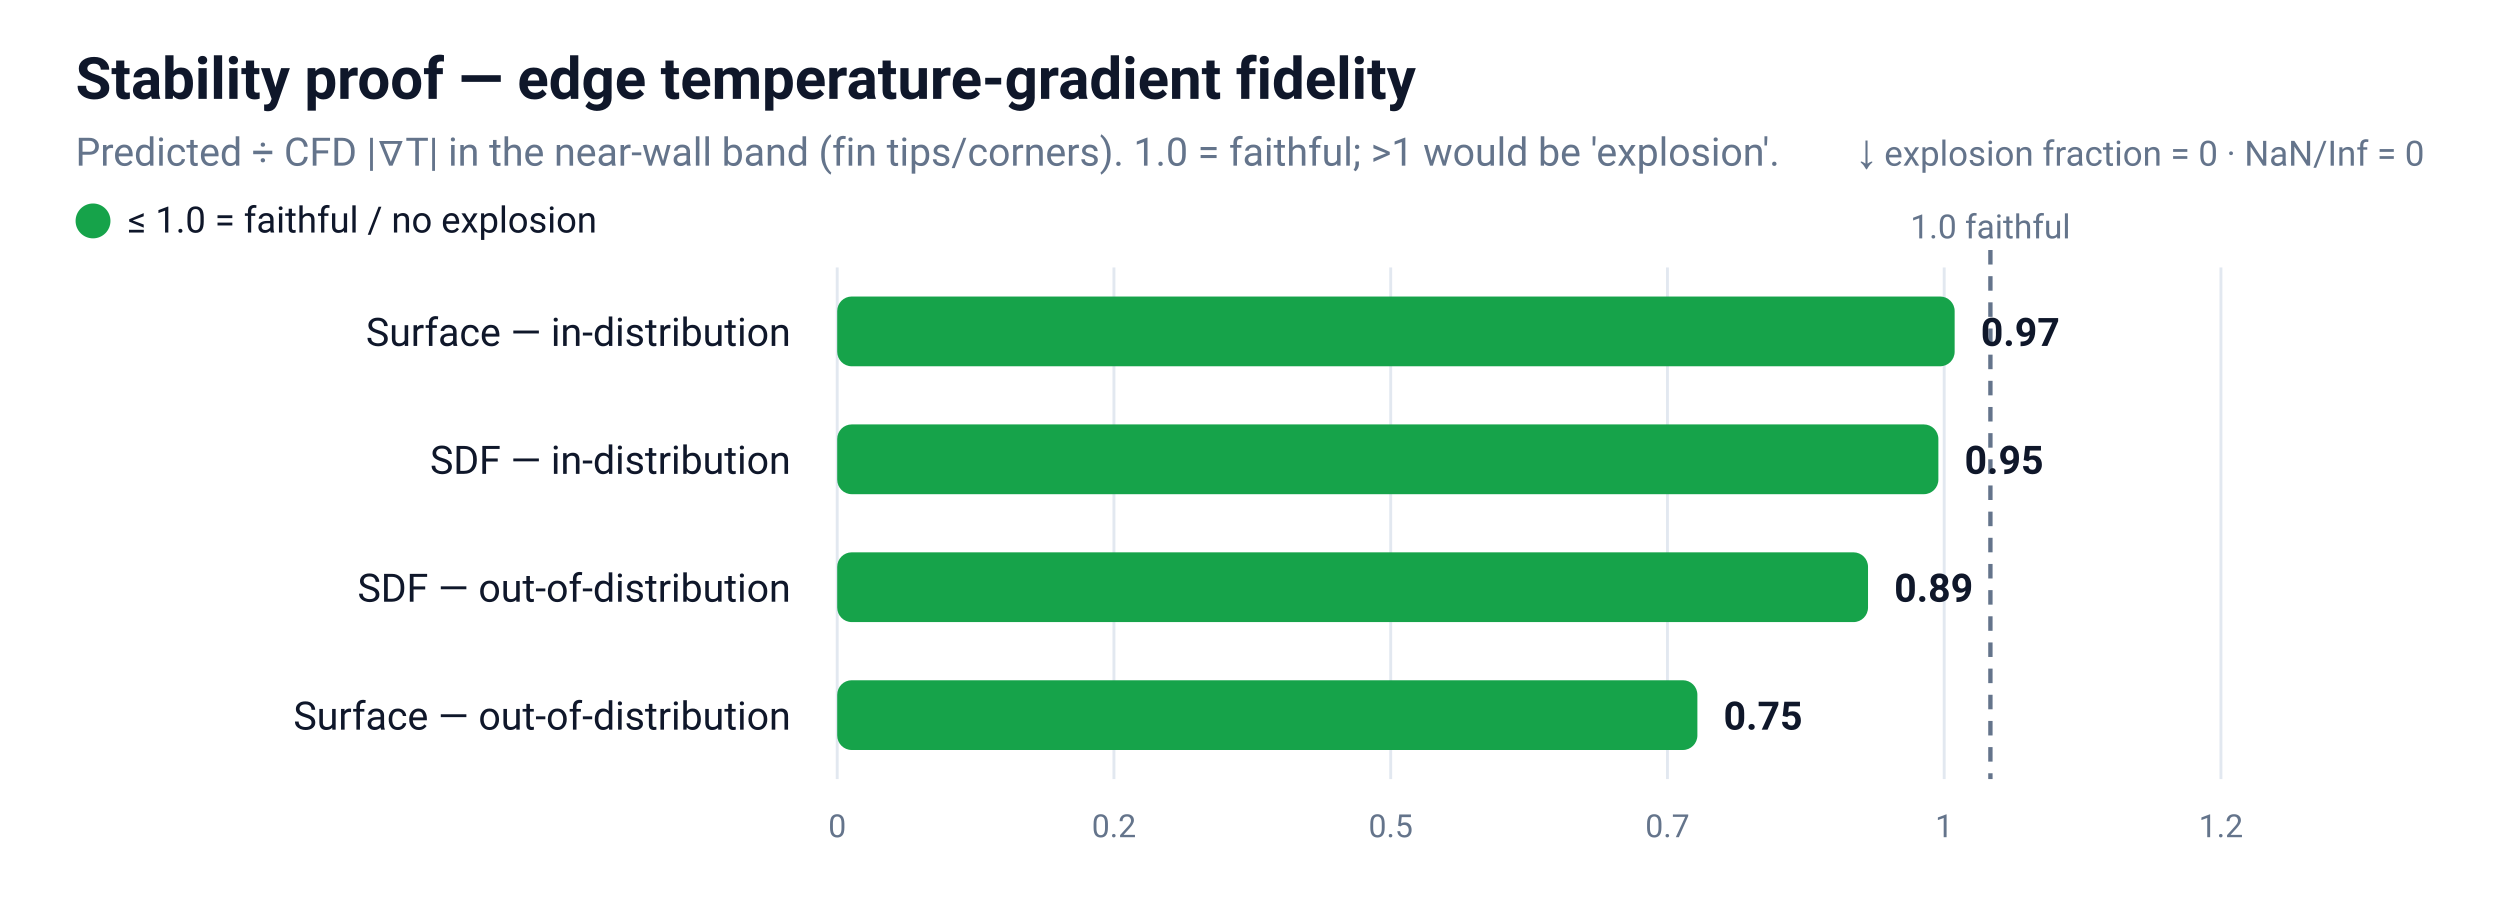
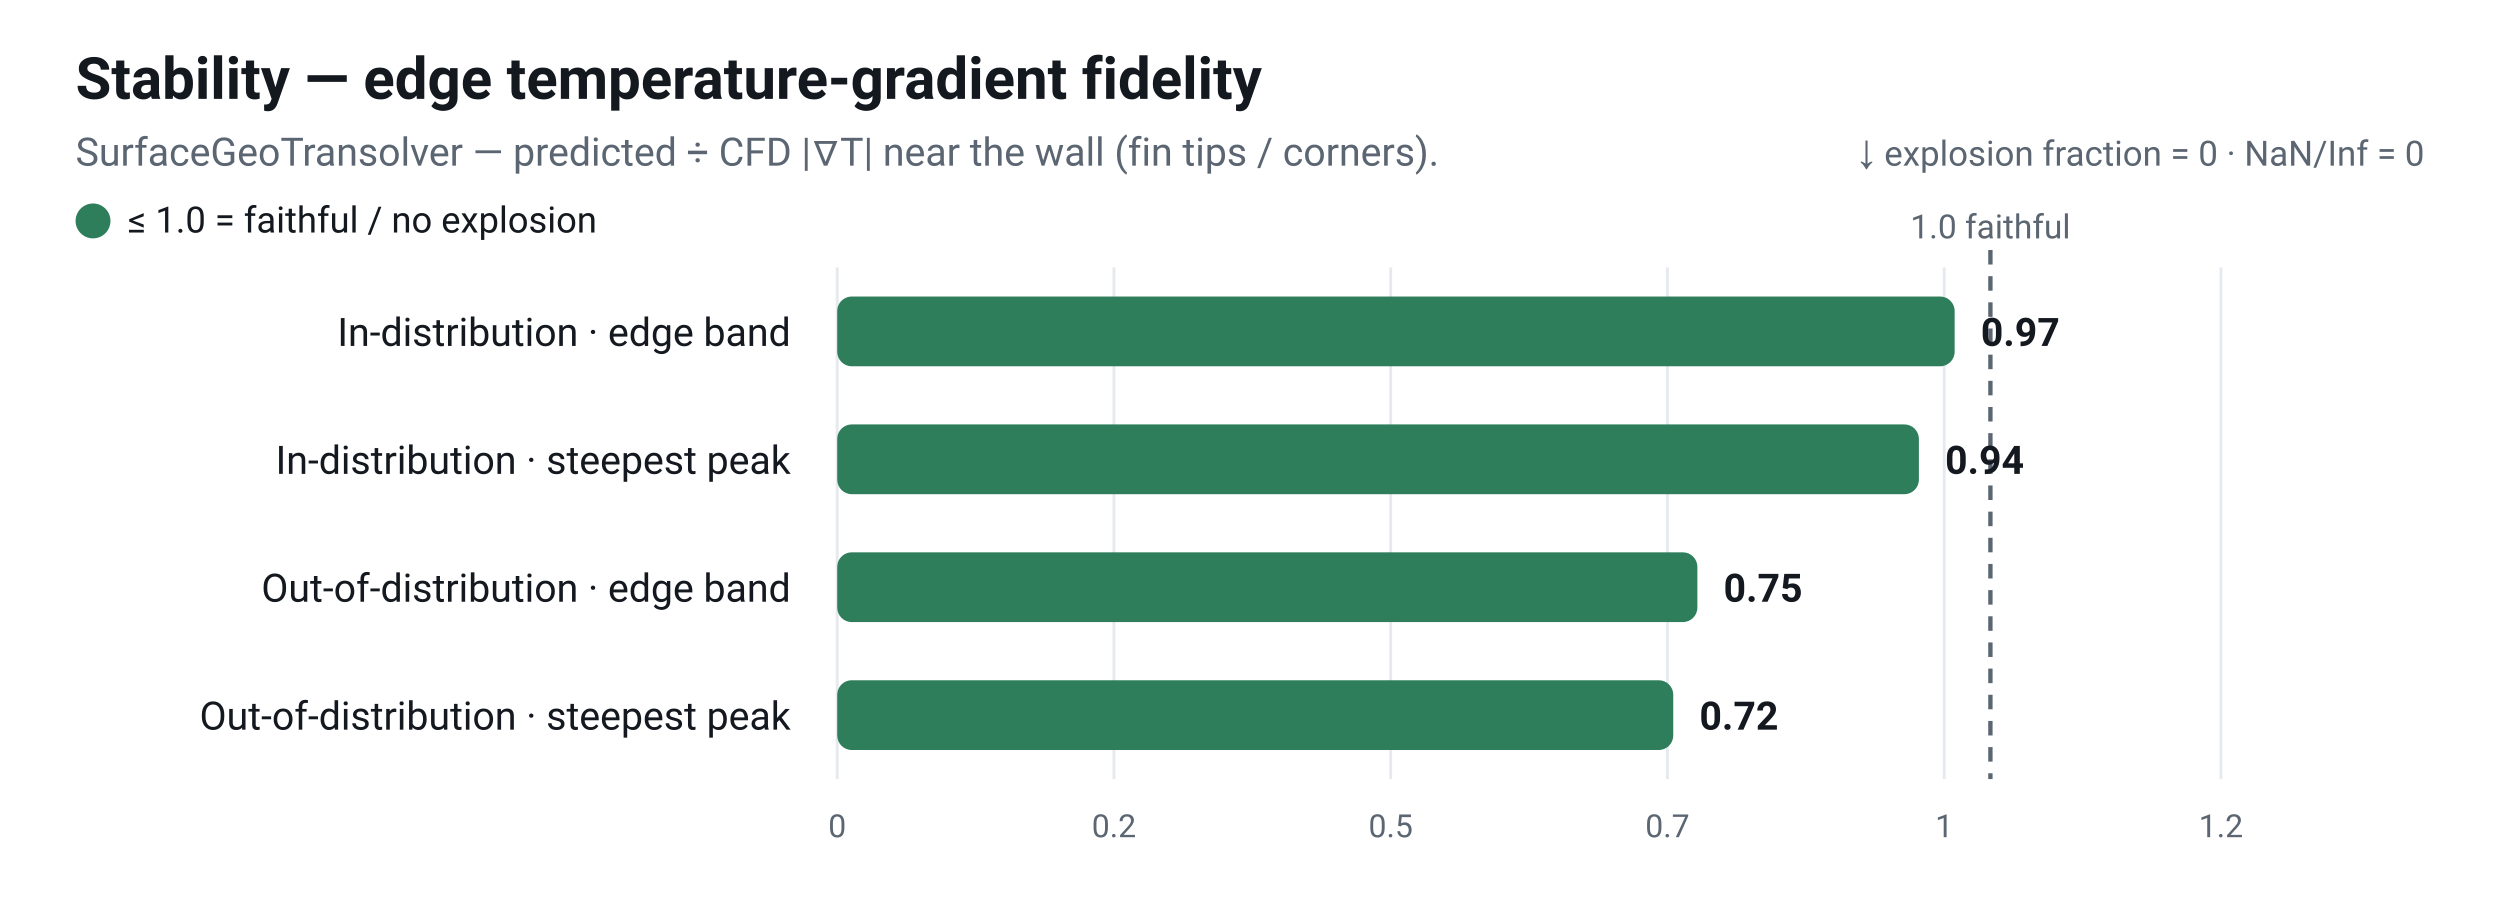
- <svg xmlns="http://www.w3.org/2000/svg" width="860" height="312" viewBox="0 0 860 312" font-family="-apple-system,BlinkMacSystemFont,'Segoe UI',Roboto,Helvetica,Arial,sans-serif" role="img" aria-label="Stability proof — edge temperature-gradient fidelity">
+ <svg xmlns="http://www.w3.org/2000/svg" width="860" height="312" viewBox="0 0 860 312" font-family="-apple-system,BlinkMacSystemFont,'Segoe UI',Roboto,Helvetica,Arial,sans-serif" role="img" aria-label="Stability — edge temperature-gradient fidelity">
  <rect width="860" height="312" fill="#FFFFFF" />
-   <text x="26" y="34" font-size="20" font-weight="700" fill="#0F172A">Stability proof — edge temperature-gradient fidelity</text>
-   <text x="26" y="57" font-size="13.5" fill="#64748B">Predicted ÷ CFD |∇T| in the near-wall band (fin tips/corners). 1.0 = faithful; &gt;1 would be 'explosion'.</text>
-   <text x="834" y="57" font-size="12" fill="#64748B" text-anchor="end">↓ explosion fraction = 0 · NaN/Inf = 0</text>
-   <circle cx="32" cy="76" r="6" fill="#16A34A" />
-   <text x="44" y="80" font-size="12.5" fill="#0F172A">≤ 1.0 = faithful / no explosion</text>
-   <line x1="288.0" y1="92" x2="288.0" y2="268" stroke="#E2E8F0" stroke-width="1" />
-   <text x="288.0" y="288" font-size="11" fill="#64748B" text-anchor="middle">0</text>
-   <line x1="383.2" y1="92" x2="383.2" y2="268" stroke="#E2E8F0" stroke-width="1" />
-   <text x="383.2" y="288" font-size="11" fill="#64748B" text-anchor="middle">0.2</text>
-   <line x1="478.4" y1="92" x2="478.4" y2="268" stroke="#E2E8F0" stroke-width="1" />
-   <text x="478.4" y="288" font-size="11" fill="#64748B" text-anchor="middle">0.5</text>
-   <line x1="573.6" y1="92" x2="573.6" y2="268" stroke="#E2E8F0" stroke-width="1" />
-   <text x="573.6" y="288" font-size="11" fill="#64748B" text-anchor="middle">0.7</text>
-   <line x1="668.8" y1="92" x2="668.8" y2="268" stroke="#E2E8F0" stroke-width="1" />
-   <text x="668.8" y="288" font-size="11" fill="#64748B" text-anchor="middle">1</text>
-   <line x1="764.0" y1="92" x2="764.0" y2="268" stroke="#E2E8F0" stroke-width="1" />
-   <text x="764.0" y="288" font-size="11" fill="#64748B" text-anchor="middle">1.2</text>
-   <line x1="684.7" y1="86" x2="684.7" y2="268" stroke="#64748B" stroke-width="1.5" stroke-dasharray="5 4" />
-   <text x="684.7" y="82" font-size="11.5" fill="#64748B" text-anchor="middle">1.0  faithful</text>
-   <text x="272" y="119.0" font-size="13.5" fill="#0F172A" text-anchor="end">Surface — in-distribution</text>
-   <rect x="288" y="102.0" width="384.4" height="24" rx="5" fill="#16A34A" />
-   <text x="681.4" y="119.0" font-size="13.5" font-weight="700" fill="#0F172A">0.97</text>
-   <text x="272" y="163.0" font-size="13.5" fill="#0F172A" text-anchor="end">SDF — in-distribution</text>
-   <rect x="288" y="146.0" width="378.8" height="24" rx="5" fill="#16A34A" />
-   <text x="675.8" y="163.0" font-size="13.5" font-weight="700" fill="#0F172A">0.95</text>
-   <text x="272" y="207.0" font-size="13.5" fill="#0F172A" text-anchor="end">SDF — out-of-distribution</text>
-   <rect x="288" y="190.0" width="354.6" height="24" rx="5" fill="#16A34A" />
-   <text x="651.6" y="207.0" font-size="13.5" font-weight="700" fill="#0F172A">0.89</text>
-   <text x="272" y="251.0" font-size="13.5" fill="#0F172A" text-anchor="end">Surface — out-of-distribution</text>
-   <rect x="288" y="234.0" width="295.9" height="24" rx="5" fill="#16A34A" />
-   <text x="592.9" y="251.0" font-size="13.5" font-weight="700" fill="#0F172A">0.75</text>
+   <text x="26" y="34" font-size="20" font-weight="700" fill="#14181F">Stability — edge temperature-gradient fidelity</text>
+   <text x="26" y="57" font-size="13.5" fill="#5B6672">SurfaceGeoTransolver — predicted ÷ CFD |∇T| near the wall (fin tips / corners).</text>
+   <text x="834" y="57" font-size="12" fill="#5B6672" text-anchor="end">↓ explosion fraction = 0 · NaN/Inf = 0</text>
+   <circle cx="32" cy="76" r="6" fill="#2E7D5B" />
+   <text x="44" y="80" font-size="12.5" fill="#14181F">≤ 1.0 = faithful / no explosion</text>
+   <line x1="288.0" y1="92" x2="288.0" y2="268" stroke="#E6EAEF" stroke-width="1" />
+   <text x="288.0" y="288" font-size="11" fill="#5B6672" text-anchor="middle">0</text>
+   <line x1="383.2" y1="92" x2="383.2" y2="268" stroke="#E6EAEF" stroke-width="1" />
+   <text x="383.2" y="288" font-size="11" fill="#5B6672" text-anchor="middle">0.2</text>
+   <line x1="478.4" y1="92" x2="478.4" y2="268" stroke="#E6EAEF" stroke-width="1" />
+   <text x="478.4" y="288" font-size="11" fill="#5B6672" text-anchor="middle">0.5</text>
+   <line x1="573.6" y1="92" x2="573.6" y2="268" stroke="#E6EAEF" stroke-width="1" />
+   <text x="573.6" y="288" font-size="11" fill="#5B6672" text-anchor="middle">0.7</text>
+   <line x1="668.8" y1="92" x2="668.8" y2="268" stroke="#E6EAEF" stroke-width="1" />
+   <text x="668.8" y="288" font-size="11" fill="#5B6672" text-anchor="middle">1</text>
+   <line x1="764.0" y1="92" x2="764.0" y2="268" stroke="#E6EAEF" stroke-width="1" />
+   <text x="764.0" y="288" font-size="11" fill="#5B6672" text-anchor="middle">1.2</text>
+   <line x1="684.7" y1="86" x2="684.7" y2="268" stroke="#5B6672" stroke-width="1.5" stroke-dasharray="5 4" />
+   <text x="684.7" y="82" font-size="11.5" fill="#5B6672" text-anchor="middle">1.0  faithful</text>
+   <text x="272" y="119.0" font-size="13.5" fill="#14181F" text-anchor="end">In-distribution · edge band</text>
+   <rect x="288" y="102.0" width="384.4" height="24" rx="5" fill="#2E7D5B" />
+   <text x="681.4" y="119.0" font-size="13.5" font-weight="700" fill="#14181F">0.97</text>
+   <text x="272" y="163.0" font-size="13.5" fill="#14181F" text-anchor="end">In-distribution · steepest peak</text>
+   <rect x="288" y="146.0" width="372.1" height="24" rx="5" fill="#2E7D5B" />
+   <text x="669.1" y="163.0" font-size="13.5" font-weight="700" fill="#14181F">0.94</text>
+   <text x="272" y="207.0" font-size="13.5" fill="#14181F" text-anchor="end">Out-of-distribution · edge band</text>
+   <rect x="288" y="190.0" width="295.9" height="24" rx="5" fill="#2E7D5B" />
+   <text x="592.9" y="207.0" font-size="13.5" font-weight="700" fill="#14181F">0.75</text>
+   <text x="272" y="251.0" font-size="13.5" fill="#14181F" text-anchor="end">Out-of-distribution · steepest peak</text>
+   <rect x="288" y="234.0" width="287.6" height="24" rx="5" fill="#2E7D5B" />
+   <text x="584.6" y="251.0" font-size="13.5" font-weight="700" fill="#14181F">0.72</text>
</svg>
